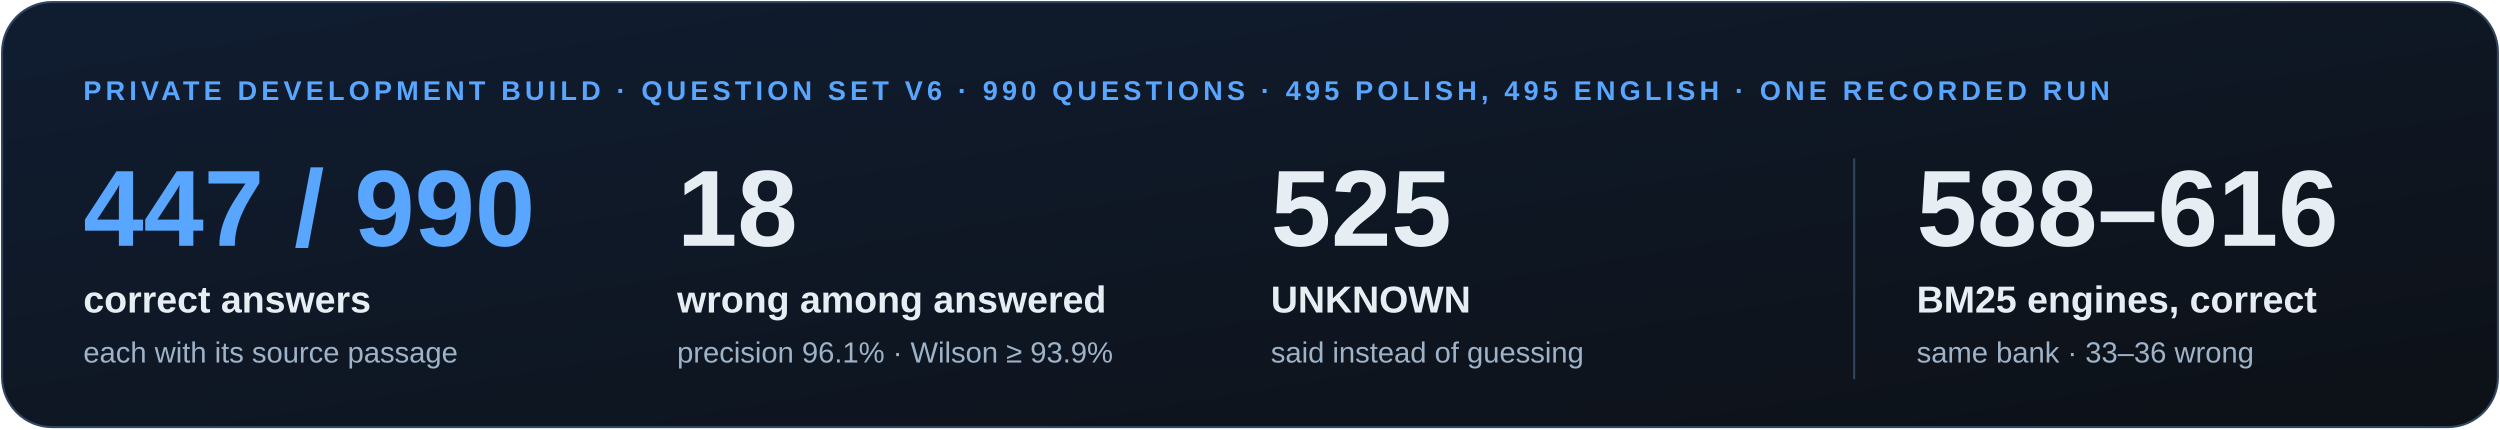
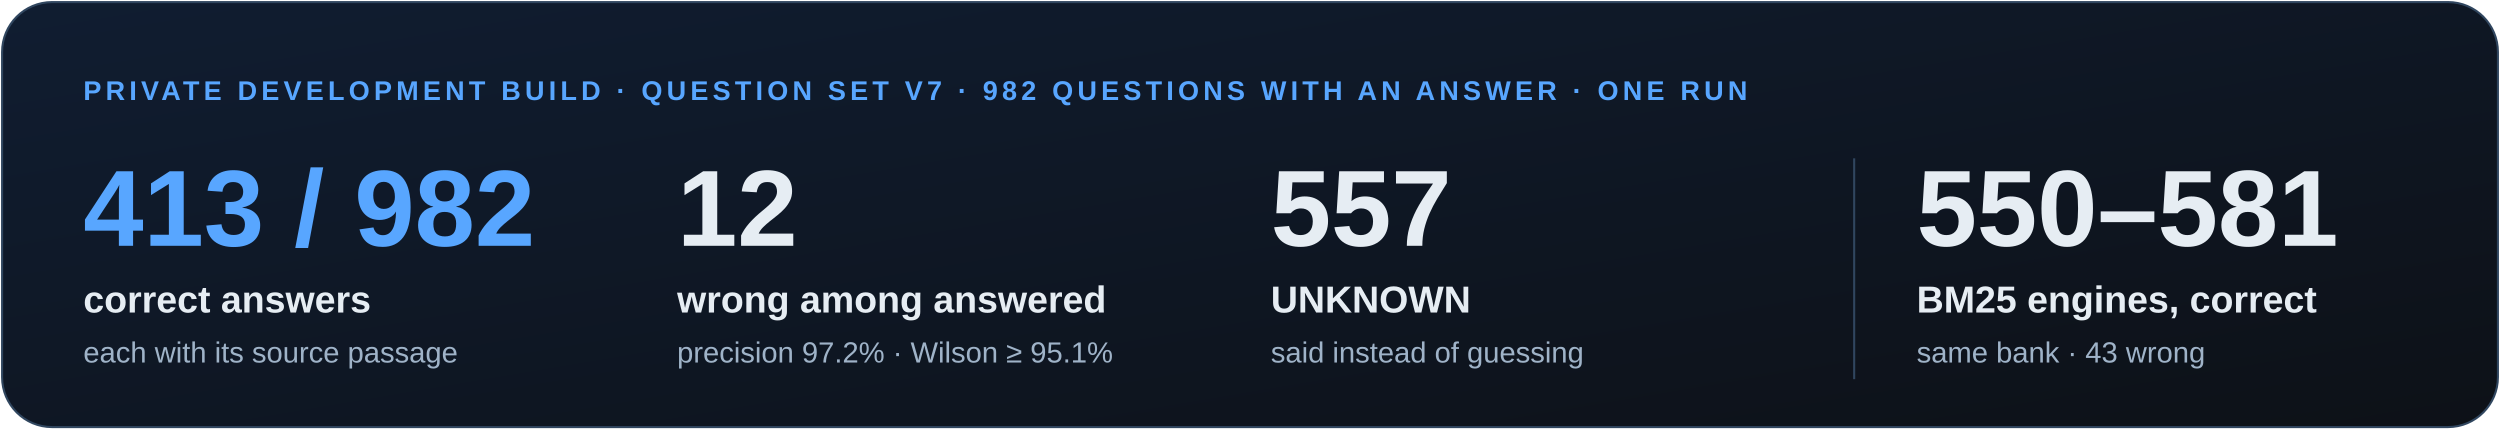
<svg xmlns="http://www.w3.org/2000/svg" width="1200" height="206" viewBox="0 0 1200 206" role="img" aria-labelledby="t d">
  <style>
text{font-family:Arial,Helvetica,sans-serif;fill:#e6edf3}
.mono{font-family:ui-monospace,Consolas,"DejaVu Sans Mono",monospace;fill:#9fb3c8}
.kick{font-size:13px;font-weight:700;letter-spacing:2px;fill:#58a6ff}
.mut{fill:#9fb3c8}.b{font-weight:700}
</style>
  <defs>
    <linearGradient id="bg" x2="1" y2="1">
      <stop stop-color="#101d31" />
      <stop offset="1" stop-color="#0d1117" />
    </linearGradient>
    <clipPath id="card">
      <rect x="1" y="1" width="1198" height="204" rx="24" />
    </clipPath>
  </defs>
  <rect x="1" y="1" width="1198" height="204" rx="24" fill="url(#bg)" stroke="#30465f" />
-   <text class="kick" x="40" y="48">PRIVATE DEVELOPMENT BUILD · QUESTION SET V6 · 990 QUESTIONS · 495 POLISH, 495 ENGLISH · ONE RECORDED RUN</text>
-   <text x="40" y="118" font-size="52" class="b" style="fill:#58a6ff">447 / 990</text>
+   <text class="kick" x="40" y="48">PRIVATE DEVELOPMENT BUILD · QUESTION SET V7 · 982 QUESTIONS WITH AN ANSWER · ONE RUN</text>
+   <text x="40" y="118" font-size="52" class="b" style="fill:#58a6ff">413 / 982</text>
  <text x="40" y="150" font-size="18" class="b">correct answers</text>
  <text x="40" y="174" font-size="14" class="mut">each with its source passage</text>
-   <text x="325" y="118" font-size="52" class="b" style="fill:#e6edf3">18</text>
+   <text x="325" y="118" font-size="52" class="b" style="fill:#e6edf3">12</text>
  <text x="325" y="150" font-size="18" class="b">wrong among answered</text>
-   <text x="325" y="174" font-size="14" class="mut">precision 96.1% · Wilson ≥ 93.9%</text>
-   <text x="610" y="118" font-size="52" class="b" style="fill:#e6edf3">525</text>
+   <text x="325" y="174" font-size="14" class="mut">precision 97.2% · Wilson ≥ 95.1%</text>
+   <text x="610" y="118" font-size="52" class="b" style="fill:#e6edf3">557</text>
  <text x="610" y="150" font-size="18" class="b">UNKNOWN</text>
  <text x="610" y="174" font-size="14" class="mut">said instead of guessing</text>
  <path d="M890 76V182" stroke="#30465f" />
-   <text x="920" y="118" font-size="52" class="b">588–616</text>
+   <text x="920" y="118" font-size="52" class="b">550–581</text>
  <text x="920" y="150" font-size="18" class="b">BM25 engines, correct</text>
-   <text x="920" y="174" font-size="14" class="mut">same bank · 33–36 wrong</text>
+   <text x="920" y="174" font-size="14" class="mut">same bank · 43 wrong</text>
</svg>
